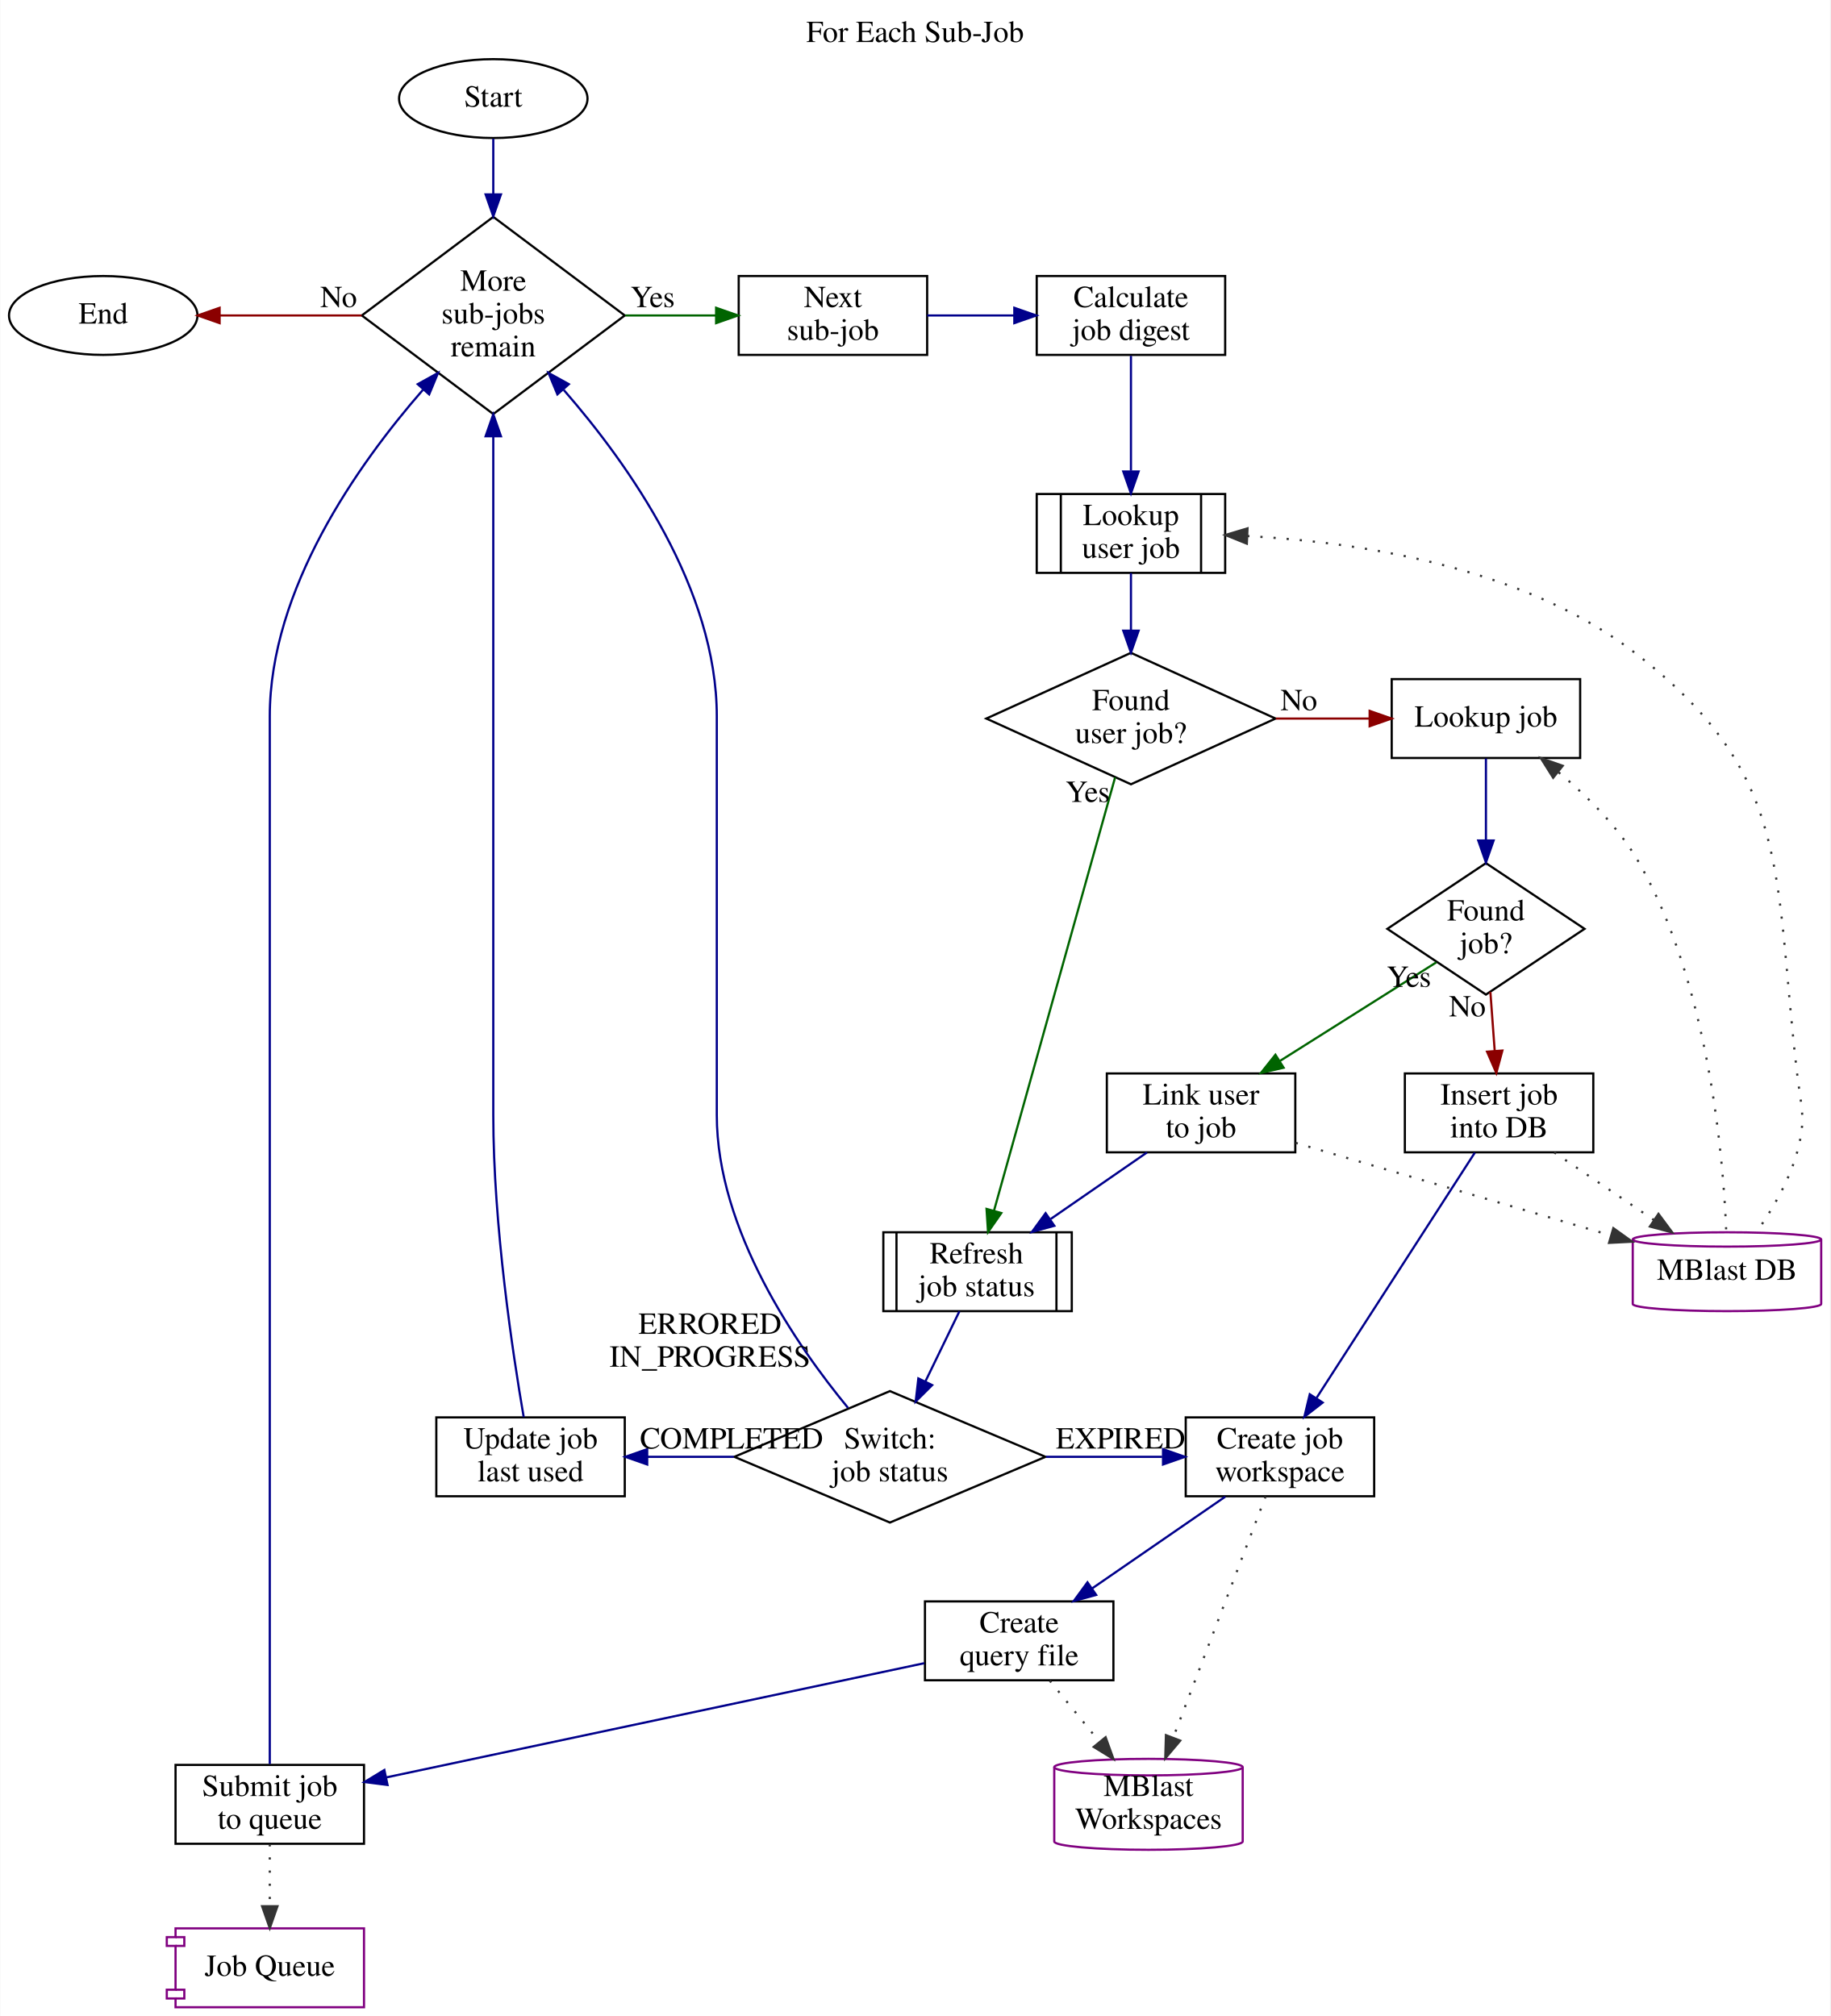
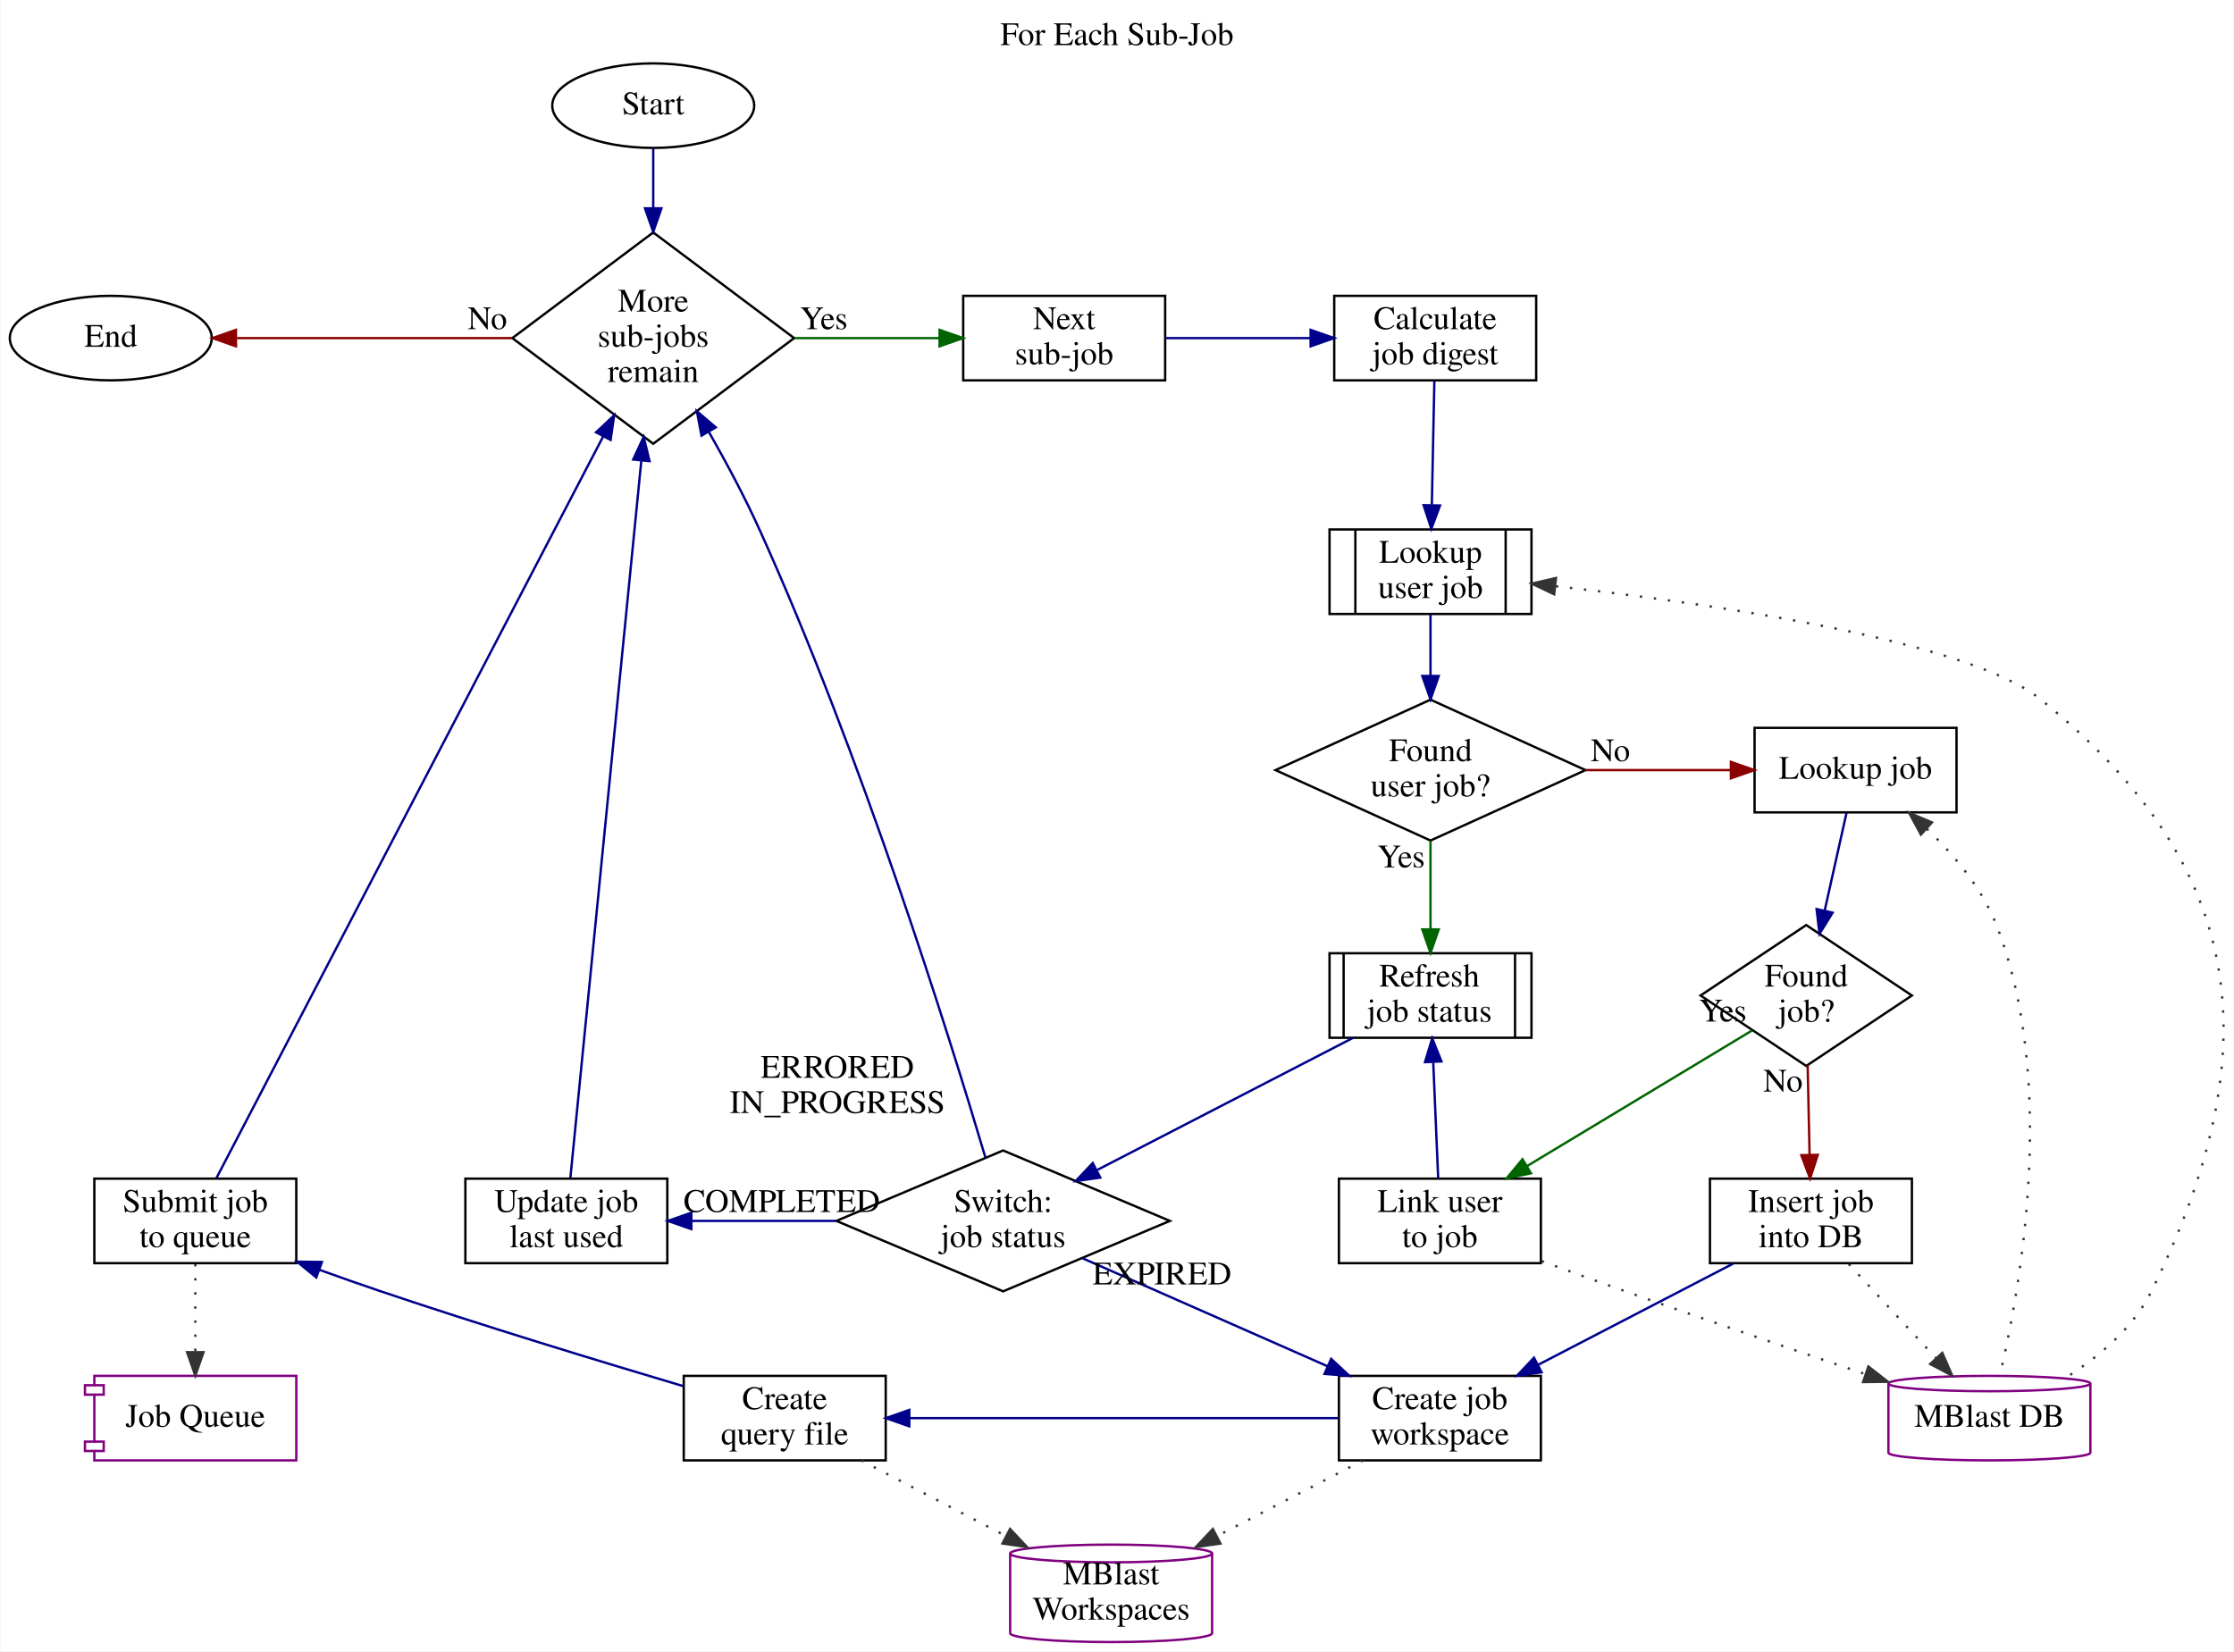
- <svg xmlns="http://www.w3.org/2000/svg" width="835pt" height="920pt" viewBox="0.00 0.00 835.00 920.25">
-   <g id="graph0" class="graph" transform="scale(1 1) rotate(0) translate(4 916.25)">
-     <polygon fill="white" stroke="transparent" points="-4,4 -4,-916.25 831,-916.25 831,4 -4,4" />
-     <text text-anchor="middle" x="413.5" y="-897.05" font-family="Times,serif" font-size="14.00">For Each Sub-Job</text>
+ <svg xmlns="http://www.w3.org/2000/svg" width="951pt" height="703pt" viewBox="0.00 0.00 950.99 703.25">
+   <g id="graph0" class="graph" transform="scale(1 1) rotate(0) translate(4 699.25)">
+     <polygon fill="white" stroke="transparent" points="-4,4 -4,-699.25 946.99,-699.25 946.99,4 -4,4" />
+     <text text-anchor="middle" x="471.5" y="-680.05" font-family="Times,serif" font-size="14.00">For Each Sub-Job</text>
    <g id="node1" class="node">
-       <ellipse fill="none" stroke="black" cx="221" cy="-871.25" rx="43" ry="18" />
-       <text text-anchor="middle" x="221" y="-867.55" font-family="Times,serif" font-size="14.00">Start</text>
+       <ellipse fill="none" stroke="black" cx="274" cy="-654.25" rx="43" ry="18" />
+       <text text-anchor="middle" x="274" y="-650.55" font-family="Times,serif" font-size="14.00">Start</text>
    </g>
    <g id="node6" class="node">
-       <polygon fill="none" stroke="black" points="221,-817.25 161,-772.25 221,-727.25 281,-772.25 221,-817.25" />
-       <text text-anchor="middle" x="221" y="-783.55" font-family="Times,serif" font-size="14.00">More</text>
-       <text text-anchor="middle" x="221" y="-768.55" font-family="Times,serif" font-size="14.00">sub-jobs</text>
-       <text text-anchor="middle" x="221" y="-753.55" font-family="Times,serif" font-size="14.00">remain</text>
+       <polygon fill="none" stroke="black" points="274,-600.25 214,-555.25 274,-510.25 334,-555.25 274,-600.25" />
+       <text text-anchor="middle" x="274" y="-566.55" font-family="Times,serif" font-size="14.00">More</text>
+       <text text-anchor="middle" x="274" y="-551.55" font-family="Times,serif" font-size="14.00">sub-jobs</text>
+       <text text-anchor="middle" x="274" y="-536.55" font-family="Times,serif" font-size="14.00">remain</text>
    </g>
    <g id="edge8" class="edge">
-       <path fill="none" stroke="darkblue" d="M221,-852.91C221,-845.62 221,-836.72 221,-827.53" />
-       <polygon fill="darkblue" stroke="darkblue" points="224.5,-827.51 221,-817.51 217.5,-827.51 224.5,-827.51" />
+       <path fill="none" stroke="darkblue" d="M274,-635.91C274,-628.62 274,-619.72 274,-610.53" />
+       <polygon fill="darkblue" stroke="darkblue" points="277.5,-610.51 274,-600.51 270.5,-610.51 277.5,-610.51" />
    </g>
    <g id="node2" class="node">
-       <ellipse fill="none" stroke="black" cx="43" cy="-772.25" rx="43" ry="18" />
-       <text text-anchor="middle" x="43" y="-768.55" font-family="Times,serif" font-size="14.00">End</text>
+       <ellipse fill="none" stroke="black" cx="43" cy="-555.25" rx="43" ry="18" />
+       <text text-anchor="middle" x="43" y="-551.55" font-family="Times,serif" font-size="14.00">End</text>
    </g>
    <g id="edge10" class="edge">
-       <path fill="none" stroke="darkred" d="M96.34,-772.25C117.87,-772.25 139.4,-772.25 160.93,-772.25" />
-       <polygon fill="darkred" stroke="darkred" points="96.11,-768.75 86.11,-772.25 96.11,-775.75 96.11,-768.75" />
-       <text text-anchor="middle" x="150.43" y="-776.05" font-family="Times,serif" font-size="14.00">No</text>
+       <path fill="none" stroke="darkred" d="M96.78,-555.25C135.81,-555.25 174.85,-555.25 213.88,-555.25" />
+       <polygon fill="darkred" stroke="darkred" points="96.31,-551.75 86.31,-555.25 96.31,-558.75 96.31,-551.75" />
+       <text text-anchor="middle" x="203.38" y="-559.05" font-family="Times,serif" font-size="14.00">No</text>
    </g>
    <g id="node16" class="node">
-       <polygon fill="none" stroke="black" points="162,-110.62 76,-110.62 76,-74.62 162,-74.62 162,-110.62" />
-       <text text-anchor="middle" x="119" y="-96.42" font-family="Times,serif" font-size="14.00">Submit job</text>
-       <text text-anchor="middle" x="119" y="-81.42" font-family="Times,serif" font-size="14.00">to queue</text>
+       <polygon fill="none" stroke="black" points="122,-197.25 36,-197.25 36,-161.25 122,-161.25 122,-197.25" />
+       <text text-anchor="middle" x="79" y="-183.05" font-family="Times,serif" font-size="14.00">Submit job</text>
+       <text text-anchor="middle" x="79" y="-168.05" font-family="Times,serif" font-size="14.00">to queue</text>
    </g>
    <g id="node3" class="node">
-       <path fill="none" stroke="purple" d="M827,-350.48C827,-352.28 807.73,-353.75 784,-353.75 760.27,-353.75 741,-352.28 741,-350.48 741,-350.48 741,-321.02 741,-321.02 741,-319.22 760.27,-317.75 784,-317.75 807.73,-317.75 827,-319.22 827,-321.02 827,-321.02 827,-350.48 827,-350.48" />
-       <path fill="none" stroke="purple" d="M827,-350.48C827,-348.67 807.73,-347.2 784,-347.2 760.27,-347.2 741,-348.67 741,-350.48" />
-       <text text-anchor="middle" x="784" y="-332.05" font-family="Times,serif" font-size="14.00">MBlast DB</text>
+       <path fill="none" stroke="purple" d="M886,-109.98C886,-111.78 866.73,-113.25 843,-113.25 819.27,-113.25 800,-111.78 800,-109.98 800,-109.98 800,-80.52 800,-80.52 800,-78.72 819.27,-77.25 843,-77.25 866.73,-77.25 886,-78.72 886,-80.52 886,-80.52 886,-109.98 886,-109.98" />
+       <path fill="none" stroke="purple" d="M886,-109.98C886,-108.17 866.73,-106.7 843,-106.7 819.27,-106.7 800,-108.17 800,-109.98" />
+       <text text-anchor="middle" x="843" y="-91.55" font-family="Times,serif" font-size="14.00">MBlast DB</text>
    </g>
    <g id="node4" class="node">
-       <path fill="none" stroke="purple" d="M563,-109.6C563,-111.68 543.73,-113.38 520,-113.38 496.27,-113.38 477,-111.68 477,-109.6 477,-109.6 477,-75.65 477,-75.65 477,-73.57 496.27,-71.87 520,-71.87 543.73,-71.87 563,-73.57 563,-75.65 563,-75.65 563,-109.6 563,-109.6" />
-       <path fill="none" stroke="purple" d="M563,-109.6C563,-107.52 543.73,-105.83 520,-105.83 496.27,-105.83 477,-107.52 477,-109.6" />
-       <text text-anchor="middle" x="520" y="-96.42" font-family="Times,serif" font-size="14.00">MBlast</text>
-       <text text-anchor="middle" x="520" y="-81.42" font-family="Times,serif" font-size="14.00">Workspaces</text>
+       <path fill="none" stroke="purple" d="M512,-37.6C512,-39.68 492.73,-41.38 469,-41.38 445.27,-41.38 426,-39.68 426,-37.6 426,-37.6 426,-3.65 426,-3.65 426,-1.57 445.27,0.13 469,0.13 492.73,0.13 512,-1.57 512,-3.65 512,-3.65 512,-37.6 512,-37.6" />
+       <path fill="none" stroke="purple" d="M512,-37.6C512,-35.52 492.73,-33.83 469,-33.83 445.27,-33.83 426,-35.52 426,-37.6" />
+       <text text-anchor="middle" x="469" y="-24.43" font-family="Times,serif" font-size="14.00">MBlast</text>
+       <text text-anchor="middle" x="469" y="-9.43" font-family="Times,serif" font-size="14.00">Workspaces</text>
    </g>
    <g id="node5" class="node">
-       <polygon fill="none" stroke="purple" points="162,-36 76,-36 76,-32 72,-32 72,-28 76,-28 76,-8 72,-8 72,-4 76,-4 76,0 162,0 162,-36" />
-       <polyline fill="none" stroke="purple" points="76,-32 80,-32 80,-28 76,-28 " />
-       <polyline fill="none" stroke="purple" points="76,-8 80,-8 80,-4 76,-4 " />
-       <text text-anchor="middle" x="119" y="-14.3" font-family="Times,serif" font-size="14.00">Job Queue</text>
+       <polygon fill="none" stroke="purple" points="122,-113.25 36,-113.25 36,-109.25 32,-109.25 32,-105.25 36,-105.25 36,-85.25 32,-85.25 32,-81.25 36,-81.25 36,-77.25 122,-77.25 122,-113.25" />
+       <polyline fill="none" stroke="purple" points="36,-109.25 40,-109.25 40,-105.25 36,-105.25 " />
+       <polyline fill="none" stroke="purple" points="36,-85.25 40,-85.25 40,-81.25 36,-81.25 " />
+       <text text-anchor="middle" x="79" y="-91.55" font-family="Times,serif" font-size="14.00">Job Queue</text>
    </g>
    <g id="node7" class="node">
-       <polygon fill="none" stroke="black" points="419,-790.25 333,-790.25 333,-754.25 419,-754.25 419,-790.25" />
-       <text text-anchor="middle" x="376" y="-776.05" font-family="Times,serif" font-size="14.00">Next</text>
-       <text text-anchor="middle" x="376" y="-761.05" font-family="Times,serif" font-size="14.00">sub-job</text>
+       <polygon fill="none" stroke="black" points="492,-573.25 406,-573.25 406,-537.25 492,-537.25 492,-573.25" />
+       <text text-anchor="middle" x="449" y="-559.05" font-family="Times,serif" font-size="14.00">Next</text>
+       <text text-anchor="middle" x="449" y="-544.05" font-family="Times,serif" font-size="14.00">sub-job</text>
    </g>
    <g id="edge9" class="edge">
-       <path fill="none" stroke="darkgreen" d="M281.24,-772.25C295.04,-772.25 308.84,-772.25 322.64,-772.25" />
-       <polygon fill="darkgreen" stroke="darkgreen" points="322.69,-775.75 332.69,-772.25 322.69,-768.75 322.69,-775.75" />
-       <text text-anchor="middle" x="293.74" y="-776.05" font-family="Times,serif" font-size="14.00">Yes</text>
+       <path fill="none" stroke="darkgreen" d="M334.16,-555.25C354.72,-555.25 375.28,-555.25 395.84,-555.25" />
+       <polygon fill="darkgreen" stroke="darkgreen" points="395.93,-558.75 405.93,-555.25 395.93,-551.75 395.93,-558.75" />
+       <text text-anchor="middle" x="346.66" y="-559.05" font-family="Times,serif" font-size="14.00">Yes</text>
    </g>
    <g id="node8" class="node">
-       <polygon fill="none" stroke="black" points="555,-790.25 469,-790.25 469,-754.25 555,-754.25 555,-790.25" />
-       <text text-anchor="middle" x="512" y="-776.05" font-family="Times,serif" font-size="14.00">Calculate</text>
-       <text text-anchor="middle" x="512" y="-761.05" font-family="Times,serif" font-size="14.00">job digest</text>
+       <polygon fill="none" stroke="black" points="650,-573.25 564,-573.25 564,-537.25 650,-537.25 650,-573.25" />
+       <text text-anchor="middle" x="607" y="-559.05" font-family="Times,serif" font-size="14.00">Calculate</text>
+       <text text-anchor="middle" x="607" y="-544.05" font-family="Times,serif" font-size="14.00">job digest</text>
    </g>
    <g id="edge11" class="edge">
-       <path fill="none" stroke="darkblue" d="M419.03,-772.25C432.25,-772.25 445.46,-772.25 458.68,-772.25" />
-       <polygon fill="darkblue" stroke="darkblue" points="458.78,-775.75 468.78,-772.25 458.78,-768.75 458.78,-775.75" />
+       <path fill="none" stroke="darkblue" d="M492.2,-555.25C512.76,-555.25 533.31,-555.25 553.86,-555.25" />
+       <polygon fill="darkblue" stroke="darkblue" points="553.95,-558.75 563.95,-555.25 553.95,-551.75 553.95,-558.75" />
    </g>
    <g id="node9" class="node">
-       <polygon fill="none" stroke="black" points="469,-654.75 469,-690.75 555,-690.75 555,-654.75 469,-654.75" />
-       <text text-anchor="middle" x="474.5" y="-669.05" font-family="Times,serif" font-size="14.00"> </text>
-       <polyline fill="none" stroke="black" points="480,-654.75 480,-690.75 " />
-       <text text-anchor="middle" x="512" y="-676.55" font-family="Times,serif" font-size="14.00">Lookup</text>
-       <text text-anchor="middle" x="512" y="-661.55" font-family="Times,serif" font-size="14.00">user job</text>
-       <polyline fill="none" stroke="black" points="544,-654.75 544,-690.75 " />
-       <text text-anchor="middle" x="549.5" y="-669.05" font-family="Times,serif" font-size="14.00"> </text>
+       <polygon fill="none" stroke="black" points="562,-437.75 562,-473.75 648,-473.75 648,-437.75 562,-437.75" />
+       <text text-anchor="middle" x="567.5" y="-452.05" font-family="Times,serif" font-size="14.00"> </text>
+       <polyline fill="none" stroke="black" points="573,-437.75 573,-473.75 " />
+       <text text-anchor="middle" x="605" y="-459.55" font-family="Times,serif" font-size="14.00">Lookup</text>
+       <text text-anchor="middle" x="605" y="-444.55" font-family="Times,serif" font-size="14.00">user job</text>
+       <polyline fill="none" stroke="black" points="637,-437.75 637,-473.75 " />
+       <text text-anchor="middle" x="642.5" y="-452.05" font-family="Times,serif" font-size="14.00"> </text>
    </g>
    <g id="edge12" class="edge">
-       <path fill="none" stroke="darkblue" d="M512,-753.82C512,-739.26 512,-718.24 512,-701.39" />
-       <polygon fill="darkblue" stroke="darkblue" points="515.5,-701.03 512,-691.03 508.5,-701.03 515.5,-701.03" />
+       <path fill="none" stroke="darkblue" d="M606.64,-536.82C606.34,-522.26 605.91,-501.24 605.57,-484.39" />
+       <polygon fill="darkblue" stroke="darkblue" points="609.06,-483.96 605.35,-474.03 602.06,-484.1 609.06,-483.96" />
    </g>
    <g id="edge1" class="edge">
-       <path fill="none" stroke="#333333" stroke-dasharray="1,5" d="M565.08,-671.57C615.42,-668.81 690.77,-657.64 742,-618.25 814.5,-562.5 805.27,-517.07 816,-426.25 817.88,-410.36 820.26,-405.67 816,-390.25 812.37,-377.11 804.56,-363.94 797.57,-353.96" />
-       <polygon fill="#333333" stroke="#333333" points="564.88,-668.08 555.05,-672.03 565.2,-675.07 564.88,-668.08" />
+       <path fill="none" stroke="#333333" stroke-dasharray="1,5" d="M658.41,-449.56C724.99,-442.12 833.85,-426.47 865,-401.25 953.54,-329.55 962.37,-251.44 912,-149.25 904.32,-133.67 889.62,-121.39 875.75,-112.59" />
+       <polygon fill="#333333" stroke="#333333" points="657.67,-446.12 648.11,-450.68 658.43,-453.08 657.67,-446.12" />
    </g>
    <g id="node10" class="node">
-       <polygon fill="none" stroke="black" points="512,-618.25 446,-588.25 512,-558.25 578,-588.25 512,-618.25" />
-       <text text-anchor="middle" x="512" y="-592.05" font-family="Times,serif" font-size="14.00">Found</text>
-       <text text-anchor="middle" x="512" y="-577.05" font-family="Times,serif" font-size="14.00">user job?</text>
+       <polygon fill="none" stroke="black" points="605,-401.25 539,-371.25 605,-341.25 671,-371.25 605,-401.25" />
+       <text text-anchor="middle" x="605" y="-375.05" font-family="Times,serif" font-size="14.00">Found</text>
+       <text text-anchor="middle" x="605" y="-360.05" font-family="Times,serif" font-size="14.00">user job?</text>
    </g>
    <g id="edge13" class="edge">
-       <path fill="none" stroke="darkblue" d="M512,-654.66C512,-647.04 512,-637.74 512,-628.56" />
-       <polygon fill="darkblue" stroke="darkblue" points="515.5,-628.35 512,-618.35 508.5,-628.35 515.5,-628.35" />
+       <path fill="none" stroke="darkblue" d="M605,-437.66C605,-430.04 605,-420.74 605,-411.56" />
+       <polygon fill="darkblue" stroke="darkblue" points="608.5,-411.35 605,-401.35 601.5,-411.35 608.5,-411.35" />
    </g>
    <g id="node11" class="node">
-       <polygon fill="none" stroke="black" points="717,-606.25 631,-606.25 631,-570.25 717,-570.25 717,-606.25" />
-       <text text-anchor="middle" x="674" y="-584.55" font-family="Times,serif" font-size="14.00">Lookup job</text>
+       <polygon fill="none" stroke="black" points="829,-389.25 743,-389.25 743,-353.25 829,-353.25 829,-389.25" />
+       <text text-anchor="middle" x="786" y="-367.55" font-family="Times,serif" font-size="14.00">Lookup job</text>
    </g>
    <g id="edge15" class="edge">
-       <path fill="none" stroke="darkred" d="M578.13,-588.25C592.29,-588.25 606.46,-588.25 620.62,-588.25" />
-       <polygon fill="darkred" stroke="darkred" points="620.93,-591.75 630.93,-588.25 620.93,-584.75 620.93,-591.75" />
-       <text text-anchor="middle" x="588.63" y="-592.05" font-family="Times,serif" font-size="14.00">No</text>
+       <path fill="none" stroke="darkred" d="M671.11,-371.25C691.68,-371.25 712.25,-371.25 732.82,-371.25" />
+       <polygon fill="darkred" stroke="darkred" points="732.92,-374.75 742.92,-371.25 732.92,-367.75 732.92,-374.75" />
+       <text text-anchor="middle" x="681.61" y="-375.05" font-family="Times,serif" font-size="14.00">No</text>
    </g>
    <g id="node18" class="node">
-       <polygon fill="none" stroke="black" points="399,-317.75 399,-353.75 485,-353.75 485,-317.75 399,-317.75" />
-       <text text-anchor="middle" x="402" y="-332.05" font-family="Times,serif" font-size="14.00"> </text>
-       <polyline fill="none" stroke="black" points="405,-317.75 405,-353.75 " />
-       <text text-anchor="middle" x="441.5" y="-339.55" font-family="Times,serif" font-size="14.00">Refresh</text>
-       <text text-anchor="middle" x="441.5" y="-324.55" font-family="Times,serif" font-size="14.00">job status</text>
-       <polyline fill="none" stroke="black" points="478,-317.75 478,-353.75 " />
-       <text text-anchor="middle" x="481.5" y="-332.05" font-family="Times,serif" font-size="14.00"> </text>
+       <polygon fill="none" stroke="black" points="562,-257.25 562,-293.25 648,-293.25 648,-257.25 562,-257.25" />
+       <text text-anchor="middle" x="565" y="-271.55" font-family="Times,serif" font-size="14.00"> </text>
+       <polyline fill="none" stroke="black" points="568,-257.25 568,-293.25 " />
+       <text text-anchor="middle" x="604.5" y="-279.05" font-family="Times,serif" font-size="14.00">Refresh</text>
+       <text text-anchor="middle" x="604.5" y="-264.05" font-family="Times,serif" font-size="14.00">job status</text>
+       <polyline fill="none" stroke="black" points="641,-257.25 641,-293.25 " />
+       <text text-anchor="middle" x="644.5" y="-271.55" font-family="Times,serif" font-size="14.00"> </text>
    </g>
    <g id="edge14" class="edge">
-       <path fill="none" stroke="darkgreen" d="M504.77,-561.39C491.43,-513.64 463.06,-412.11 449.51,-363.62" />
-       <polygon fill="darkgreen" stroke="darkgreen" points="452.84,-362.53 446.78,-353.84 446.1,-364.41 452.84,-362.53" />
-       <text text-anchor="middle" x="492.27" y="-550.19" font-family="Times,serif" font-size="14.00">Yes</text>
+       <path fill="none" stroke="darkgreen" d="M605,-341.02C605,-329.06 605,-315.29 605,-303.53" />
+       <polygon fill="darkgreen" stroke="darkgreen" points="608.5,-303.41 605,-293.41 601.5,-303.41 608.5,-303.41" />
+       <text text-anchor="middle" x="592.5" y="-329.82" font-family="Times,serif" font-size="14.00">Yes</text>
    </g>
    <g id="edge2" class="edge">
-       <path fill="none" stroke="#333333" stroke-dasharray="1,5" d="M707.18,-563.7C720.53,-552.59 734.9,-538.24 744,-522.25 775.78,-466.42 782.35,-388.01 783.68,-353.82" />
-       <polygon fill="#333333" stroke="#333333" points="704.68,-561.22 699.05,-570.19 709.05,-566.69 704.68,-561.22" />
+       <path fill="none" stroke="#333333" stroke-dasharray="1,5" d="M816.31,-346.27C827.92,-335.18 839.85,-320.97 846,-305.25 872.16,-238.33 856.06,-149.9 847.42,-113.27" />
+       <polygon fill="#333333" stroke="#333333" points="813.84,-343.78 808.79,-353.09 818.54,-348.97 813.84,-343.78" />
    </g>
    <g id="node12" class="node">
-       <polygon fill="none" stroke="black" points="674,-522.25 629,-492.25 674,-462.25 719,-492.25 674,-522.25" />
-       <text text-anchor="middle" x="674" y="-496.05" font-family="Times,serif" font-size="14.00">Found</text>
-       <text text-anchor="middle" x="674" y="-481.05" font-family="Times,serif" font-size="14.00">job?</text>
+       <polygon fill="none" stroke="black" points="765,-305.25 720,-275.25 765,-245.25 810,-275.25 765,-305.25" />
+       <text text-anchor="middle" x="765" y="-279.05" font-family="Times,serif" font-size="14.00">Found</text>
+       <text text-anchor="middle" x="765" y="-264.05" font-family="Times,serif" font-size="14.00">job?</text>
    </g>
    <g id="edge16" class="edge">
-       <path fill="none" stroke="darkblue" d="M674,-570.01C674,-559.55 674,-545.76 674,-532.75" />
-       <polygon fill="darkblue" stroke="darkblue" points="677.5,-532.57 674,-522.57 670.5,-532.57 677.5,-532.57" />
+       <path fill="none" stroke="darkblue" d="M782.15,-353.01C779.56,-341.41 776.05,-325.7 772.88,-311.51" />
+       <polygon fill="darkblue" stroke="darkblue" points="776.24,-310.53 770.65,-301.53 769.41,-312.06 776.24,-310.53" />
    </g>
    <g id="node13" class="node">
-       <polygon fill="none" stroke="black" points="723,-426.25 637,-426.25 637,-390.25 723,-390.25 723,-426.25" />
-       <text text-anchor="middle" x="680" y="-412.05" font-family="Times,serif" font-size="14.00">Insert job</text>
-       <text text-anchor="middle" x="680" y="-397.05" font-family="Times,serif" font-size="14.00">into DB</text>
+       <polygon fill="none" stroke="black" points="810,-197.25 724,-197.25 724,-161.25 810,-161.25 810,-197.25" />
+       <text text-anchor="middle" x="767" y="-183.05" font-family="Times,serif" font-size="14.00">Insert job</text>
+       <text text-anchor="middle" x="767" y="-168.05" font-family="Times,serif" font-size="14.00">into DB</text>
    </g>
    <g id="edge18" class="edge">
-       <path fill="none" stroke="darkred" d="M676.03,-463.49C676.67,-454.77 677.37,-445.15 678.01,-436.47" />
-       <polygon fill="darkred" stroke="darkred" points="681.5,-436.69 678.74,-426.46 674.52,-436.18 681.5,-436.69" />
-       <text text-anchor="middle" x="665.53" y="-452.29" font-family="Times,serif" font-size="14.00">No</text>
+       <path fill="none" stroke="darkred" d="M765.61,-245.54C765.87,-233.47 766.17,-219.49 766.42,-207.57" />
+       <polygon fill="darkred" stroke="darkred" points="769.92,-207.39 766.64,-197.32 762.92,-207.24 769.92,-207.39" />
+       <text text-anchor="middle" x="755.11" y="-234.34" font-family="Times,serif" font-size="14.00">No</text>
    </g>
    <g id="node20" class="node">
-       <polygon fill="none" stroke="black" points="587,-426.25 501,-426.25 501,-390.25 587,-390.25 587,-426.25" />
-       <text text-anchor="middle" x="544" y="-412.05" font-family="Times,serif" font-size="14.00">Link user</text>
-       <text text-anchor="middle" x="544" y="-397.05" font-family="Times,serif" font-size="14.00">to job</text>
+       <polygon fill="none" stroke="black" points="652,-197.25 566,-197.25 566,-161.25 652,-161.25 652,-197.25" />
+       <text text-anchor="middle" x="609" y="-183.05" font-family="Times,serif" font-size="14.00">Link user</text>
+       <text text-anchor="middle" x="609" y="-168.05" font-family="Times,serif" font-size="14.00">to job</text>
    </g>
    <g id="edge17" class="edge">
-       <path fill="none" stroke="darkgreen" d="M651.36,-476.97C631.7,-464.57 602.9,-446.4 580.08,-432.01" />
-       <polygon fill="darkgreen" stroke="darkgreen" points="581.67,-428.87 571.34,-426.5 577.93,-434.79 581.67,-428.87" />
-       <text text-anchor="middle" x="638.86" y="-465.77" font-family="Times,serif" font-size="14.00">Yes</text>
+       <path fill="none" stroke="darkgreen" d="M741.98,-260.38C716.79,-245.2 676.03,-220.64 646.26,-202.7" />
+       <polygon fill="darkgreen" stroke="darkgreen" points="647.78,-199.53 637.41,-197.37 644.17,-205.53 647.78,-199.53" />
+       <text text-anchor="middle" x="729.48" y="-264.18" font-family="Times,serif" font-size="14.00">Yes</text>
    </g>
    <g id="edge3" class="edge">
-       <path fill="none" stroke="#333333" stroke-dasharray="1,5" d="M705.18,-390.18C718.84,-380.92 735.92,-369.34 750.68,-359.34" />
-       <polygon fill="#333333" stroke="#333333" points="752.74,-362.17 759.06,-353.66 748.82,-356.37 752.74,-362.17" />
+       <path fill="none" stroke="#333333" stroke-dasharray="1,5" d="M783.12,-160.86C793.87,-149.26 808.17,-133.83 820.1,-120.96" />
+       <polygon fill="#333333" stroke="#333333" points="822.94,-123.05 827.17,-113.33 817.8,-118.29 822.94,-123.05" />
    </g>
    <g id="node14" class="node">
-       <polygon fill="none" stroke="black" points="623,-269.25 537,-269.25 537,-233.25 623,-233.25 623,-269.25" />
-       <text text-anchor="middle" x="580" y="-255.05" font-family="Times,serif" font-size="14.00">Create job</text>
-       <text text-anchor="middle" x="580" y="-240.05" font-family="Times,serif" font-size="14.00">workspace</text>
+       <polygon fill="none" stroke="black" points="652,-113.25 566,-113.25 566,-77.25 652,-77.25 652,-113.25" />
+       <text text-anchor="middle" x="609" y="-99.05" font-family="Times,serif" font-size="14.00">Create job</text>
+       <text text-anchor="middle" x="609" y="-84.05" font-family="Times,serif" font-size="14.00">workspace</text>
    </g>
    <g id="edge19" class="edge">
-       <path fill="none" stroke="darkblue" d="M668.92,-390.07C651.42,-362.95 617.29,-310.05 596.78,-278.26" />
-       <polygon fill="darkblue" stroke="darkblue" points="599.5,-276.01 591.13,-269.51 593.61,-279.81 599.5,-276.01" />
+       <path fill="none" stroke="darkblue" d="M733.88,-161.06C709.68,-148.5 676.68,-131.38 650.68,-117.88" />
+       <polygon fill="darkblue" stroke="darkblue" points="652.3,-114.78 641.81,-113.28 649.07,-120.99 652.3,-114.78" />
    </g>
    <g id="edge5" class="edge">
-       <path fill="none" stroke="#333333" stroke-dasharray="1,5" d="M573.46,-233.19C563.34,-206.75 543.72,-155.54 531.27,-123.05" />
-       <polygon fill="#333333" stroke="#333333" points="534.5,-121.7 527.66,-113.61 527.97,-124.2 534.5,-121.7" />
+       <path fill="none" stroke="#333333" stroke-dasharray="1,5" d="M576.18,-77.22C557.67,-67.62 534.29,-55.49 514.09,-45.01" />
+       <polygon fill="#333333" stroke="#333333" points="515.55,-41.83 505.06,-40.33 512.32,-48.04 515.55,-41.83" />
    </g>
    <g id="node15" class="node">
-       <polygon fill="none" stroke="black" points="504,-185.25 418,-185.25 418,-149.25 504,-149.25 504,-185.25" />
-       <text text-anchor="middle" x="461" y="-171.05" font-family="Times,serif" font-size="14.00">Create</text>
-       <text text-anchor="middle" x="461" y="-156.05" font-family="Times,serif" font-size="14.00">query file</text>
+       <polygon fill="none" stroke="black" points="373,-113.25 287,-113.25 287,-77.25 373,-77.25 373,-113.25" />
+       <text text-anchor="middle" x="330" y="-99.05" font-family="Times,serif" font-size="14.00">Create</text>
+       <text text-anchor="middle" x="330" y="-84.05" font-family="Times,serif" font-size="14.00">query file</text>
    </g>
    <g id="edge25" class="edge">
-       <path fill="none" stroke="darkblue" d="M555.05,-233.06C537.44,-220.92 513.65,-204.53 494.4,-191.26" />
-       <polygon fill="darkblue" stroke="darkblue" points="496.13,-188.21 485.91,-185.42 492.16,-193.97 496.13,-188.21" />
+       <path fill="none" stroke="darkblue" d="M565.68,-95.25C504.86,-95.25 444.03,-95.25 383.21,-95.25" />
+       <polygon fill="darkblue" stroke="darkblue" points="383.05,-91.75 373.05,-95.25 383.05,-98.75 383.05,-91.75" />
    </g>
    <g id="edge6" class="edge">
-       <path fill="none" stroke="#333333" stroke-dasharray="1,5" d="M474.98,-149.04C481.73,-140.73 489.99,-130.56 497.59,-121.22" />
-       <polygon fill="#333333" stroke="#333333" points="500.44,-123.25 504.03,-113.28 495.01,-118.83 500.44,-123.25" />
+       <path fill="none" stroke="#333333" stroke-dasharray="1,5" d="M362.59,-77.22C380.96,-67.62 404.18,-55.49 424.23,-45.01" />
+       <polygon fill="#333333" stroke="#333333" points="425.96,-48.06 433.2,-40.33 422.71,-41.86 425.96,-48.06" />
    </g>
    <g id="edge26" class="edge">
-       <path fill="none" stroke="darkblue" d="M417.69,-157.05C355.2,-143.78 239.86,-119.29 172.25,-104.93" />
-       <polygon fill="darkblue" stroke="darkblue" points="172.74,-101.46 162.23,-102.81 171.29,-108.31 172.74,-101.46" />
+       <path fill="none" stroke="darkblue" d="M286.68,-108.91C251.78,-119.27 201.52,-134.57 158,-149.25 149.55,-152.1 140.64,-155.24 131.97,-158.37" />
+       <polygon fill="darkblue" stroke="darkblue" points="130.52,-155.17 122.32,-161.88 132.91,-161.75 130.52,-155.17" />
    </g>
    <g id="edge7" class="edge">
-       <path fill="none" stroke="#333333" stroke-dasharray="1,5" d="M119,-74.41C119,-66 119,-55.68 119,-46.23" />
-       <polygon fill="#333333" stroke="#333333" points="122.5,-46.09 119,-36.09 115.5,-46.09 122.5,-46.09" />
+       <path fill="none" stroke="#333333" stroke-dasharray="1,5" d="M79,-160.86C79,-150.02 79,-135.85 79,-123.54" />
+       <polygon fill="#333333" stroke="#333333" points="82.5,-123.33 79,-113.33 75.5,-123.33 82.5,-123.33" />
    </g>
    <g id="edge27" class="edge">
-       <path fill="none" stroke="darkblue" d="M119,-111.01C119,-139.91 119,-199.67 119,-250.25 119,-589.25 119,-589.25 119,-589.25 119,-647.26 158.92,-703.92 188.82,-738.22" />
-       <polygon fill="darkblue" stroke="darkblue" points="186.52,-740.89 195.79,-746.02 191.74,-736.23 186.52,-740.89" />
+       <path fill="none" stroke="darkblue" d="M88,-197.51C117.29,-253.68 210.41,-432.28 252.72,-513.43" />
+       <polygon fill="darkblue" stroke="darkblue" points="249.65,-515.11 257.37,-522.36 255.85,-511.88 249.65,-515.11" />
    </g>
    <g id="node17" class="node">
-       <polygon fill="none" stroke="black" points="281,-269.25 195,-269.25 195,-233.25 281,-233.25 281,-269.25" />
-       <text text-anchor="middle" x="238" y="-255.05" font-family="Times,serif" font-size="14.00">Update job</text>
-       <text text-anchor="middle" x="238" y="-240.05" font-family="Times,serif" font-size="14.00">last used</text>
+       <polygon fill="none" stroke="black" points="280,-197.25 194,-197.25 194,-161.25 280,-161.25 280,-197.25" />
+       <text text-anchor="middle" x="237" y="-183.05" font-family="Times,serif" font-size="14.00">Update job</text>
+       <text text-anchor="middle" x="237" y="-168.05" font-family="Times,serif" font-size="14.00">last used</text>
    </g>
    <g id="edge28" class="edge">
-       <path fill="none" stroke="darkblue" d="M234.88,-269.39C229.97,-297.89 221,-356.9 221,-407.25 221,-589.25 221,-589.25 221,-589.25 221,-632.1 221,-680.62 221,-716.79" />
-       <polygon fill="darkblue" stroke="darkblue" points="217.5,-717.12 221,-727.12 224.5,-717.12 217.5,-717.12" />
+       <path fill="none" stroke="darkblue" d="M238.72,-197.63C244.06,-251.62 260.51,-417.88 268.92,-502.95" />
+       <polygon fill="darkblue" stroke="darkblue" points="265.47,-503.55 269.93,-513.16 272.43,-502.86 265.47,-503.55" />
    </g>
    <g id="node19" class="node">
-       <polygon fill="none" stroke="black" points="402,-281.25 331,-251.25 402,-221.25 473,-251.25 402,-281.25" />
-       <text text-anchor="middle" x="402" y="-255.05" font-family="Times,serif" font-size="14.00">Switch:</text>
-       <text text-anchor="middle" x="402" y="-240.05" font-family="Times,serif" font-size="14.00">job status</text>
+       <polygon fill="none" stroke="black" points="423,-209.25 352,-179.25 423,-149.25 494,-179.25 423,-209.25" />
+       <text text-anchor="middle" x="423" y="-183.05" font-family="Times,serif" font-size="14.00">Switch:</text>
+       <text text-anchor="middle" x="423" y="-168.05" font-family="Times,serif" font-size="14.00">job status</text>
    </g>
    <g id="edge23" class="edge">
-       <path fill="none" stroke="darkblue" d="M291.3,-251.25C304.46,-251.25 317.62,-251.25 330.77,-251.25" />
-       <polygon fill="darkblue" stroke="darkblue" points="291.24,-247.75 281.24,-251.25 291.24,-254.75 291.24,-247.75" />
-       <text text-anchor="middle" x="329.74" y="-255.05" font-family="Times,serif" font-size="14.00">COMPLETED</text>
+       <path fill="none" stroke="darkblue" d="M290.31,-179.25C310.84,-179.25 331.37,-179.25 351.89,-179.25" />
+       <polygon fill="darkblue" stroke="darkblue" points="290.23,-175.75 280.23,-179.25 290.23,-182.75 290.23,-175.75" />
+       <text text-anchor="middle" x="328.73" y="-183.05" font-family="Times,serif" font-size="14.00">COMPLETED</text>
    </g>
    <g id="edge21" class="edge">
-       <path fill="none" stroke="darkblue" d="M433.71,-317.66C429.21,-308.36 423.48,-296.55 418.13,-285.52" />
-       <polygon fill="darkblue" stroke="darkblue" points="421.28,-283.99 413.77,-276.52 414.98,-287.04 421.28,-283.99" />
+       <path fill="none" stroke="darkblue" d="M572.04,-257.23C541.46,-241.43 495.87,-217.89 463.17,-201" />
+       <polygon fill="darkblue" stroke="darkblue" points="464.38,-197.69 453.89,-196.21 461.17,-203.9 464.38,-197.69" />
    </g>
    <g id="edge22" class="edge">
-       <path fill="none" stroke="darkblue" d="M382.88,-273.6C359.5,-301.98 323,-354.7 323,-407.25 323,-589.25 323,-589.25 323,-589.25 323,-647.26 283.08,-703.92 253.18,-738.22" />
-       <polygon fill="darkblue" stroke="darkblue" points="250.26,-736.23 246.21,-746.02 255.48,-740.89 250.26,-736.23" />
-       <text text-anchor="middle" x="319.88" y="-307.4" font-family="Times,serif" font-size="14.00">ERRORED   </text>
-       <text text-anchor="middle" x="319.88" y="-292.4" font-family="Times,serif" font-size="14.00">IN_PROGRESS    </text>
-       <text text-anchor="middle" x="319.88" y="-277.4" font-family="Times,serif" font-size="14.00"> </text>
+       <path fill="none" stroke="darkblue" d="M415.41,-206.4C399.95,-258.47 362.53,-378.37 319,-474.25 312.8,-487.91 305.07,-502.34 297.78,-515.13" />
+       <polygon fill="darkblue" stroke="darkblue" points="294.56,-513.71 292.58,-524.12 300.62,-517.22 294.56,-513.71" />
+       <text text-anchor="middle" x="352.41" y="-240.2" font-family="Times,serif" font-size="14.00">ERRORED   </text>
+       <text text-anchor="middle" x="352.41" y="-225.2" font-family="Times,serif" font-size="14.00">IN_PROGRESS    </text>
+       <text text-anchor="middle" x="352.41" y="-210.2" font-family="Times,serif" font-size="14.00"> </text>
    </g>
    <g id="edge24" class="edge">
-       <path fill="none" stroke="darkblue" d="M473.27,-251.25C490.93,-251.25 508.59,-251.25 526.24,-251.25" />
-       <polygon fill="darkblue" stroke="darkblue" points="526.64,-254.75 536.64,-251.25 526.64,-247.75 526.64,-254.75" />
-       <text text-anchor="middle" x="507.27" y="-255.05" font-family="Times,serif" font-size="14.00">EXPIRED</text>
+       <path fill="none" stroke="darkblue" d="M456.68,-163.4C485.84,-150.55 528.35,-131.81 561.05,-117.39" />
+       <polygon fill="darkblue" stroke="darkblue" points="562.69,-120.49 570.43,-113.26 559.86,-114.09 562.69,-120.49" />
+       <text text-anchor="middle" x="490.68" y="-152.2" font-family="Times,serif" font-size="14.00">EXPIRED</text>
    </g>
    <g id="edge4" class="edge">
-       <path fill="none" stroke="#333333" stroke-dasharray="1,5" d="M587.18,-394.56C627.5,-382.72 687.77,-365.02 730.99,-352.32" />
-       <polygon fill="#333333" stroke="#333333" points="732.15,-355.63 740.76,-349.45 730.18,-348.91 732.15,-355.63" />
+       <path fill="none" stroke="#333333" stroke-dasharray="1,5" d="M652.4,-162.12C663.95,-157.88 676.43,-153.35 688,-149.25 721.84,-137.26 759.99,-124.2 789.98,-114.05" />
+       <polygon fill="#333333" stroke="#333333" points="791.46,-117.25 799.82,-110.73 789.22,-110.61 791.46,-117.25" />
    </g>
    <g id="edge20" class="edge">
-       <path fill="none" stroke="darkblue" d="M519.31,-390.18C506.13,-381.07 489.71,-369.73 475.41,-359.84" />
-       <polygon fill="darkblue" stroke="darkblue" points="477.03,-356.71 466.82,-353.9 473.05,-362.47 477.03,-356.71" />
+       <path fill="none" stroke="darkblue" d="M608.27,-197.38C607.69,-211.13 606.85,-230.7 606.17,-246.66" />
+       <polygon fill="darkblue" stroke="darkblue" points="602.66,-246.87 605.73,-257.01 609.66,-247.17 602.66,-246.87" />
    </g>
  </g>
</svg>
